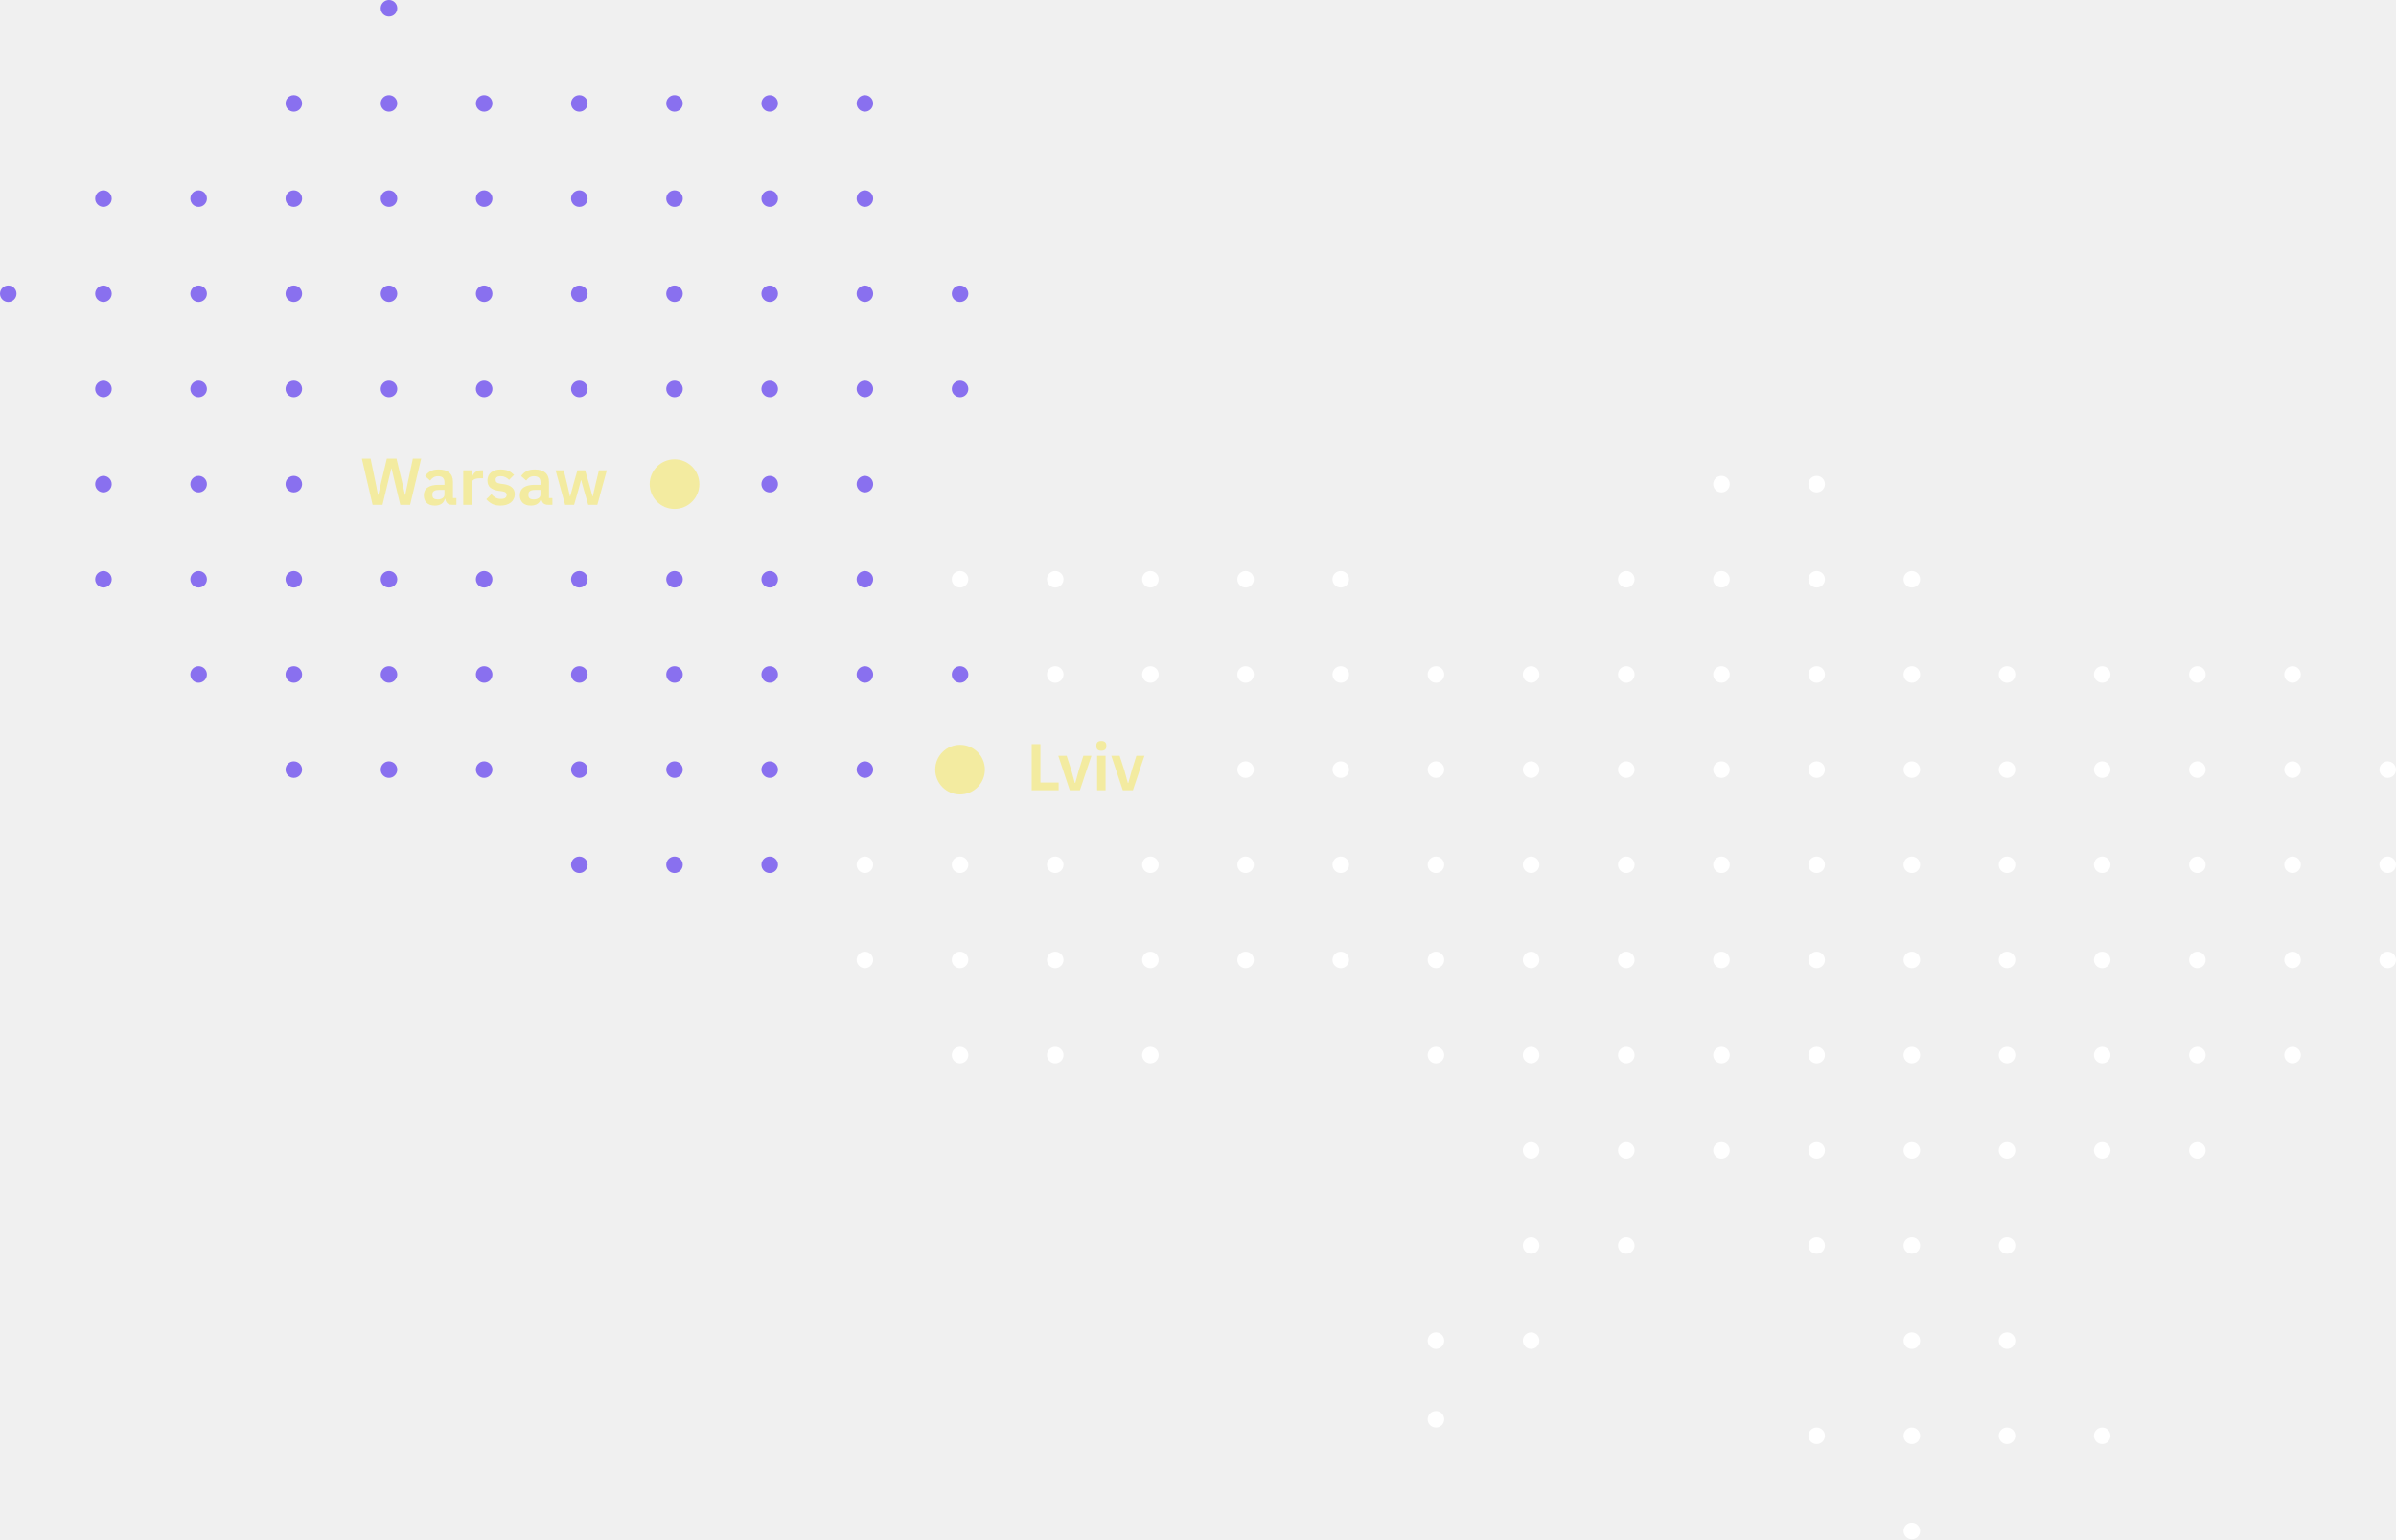
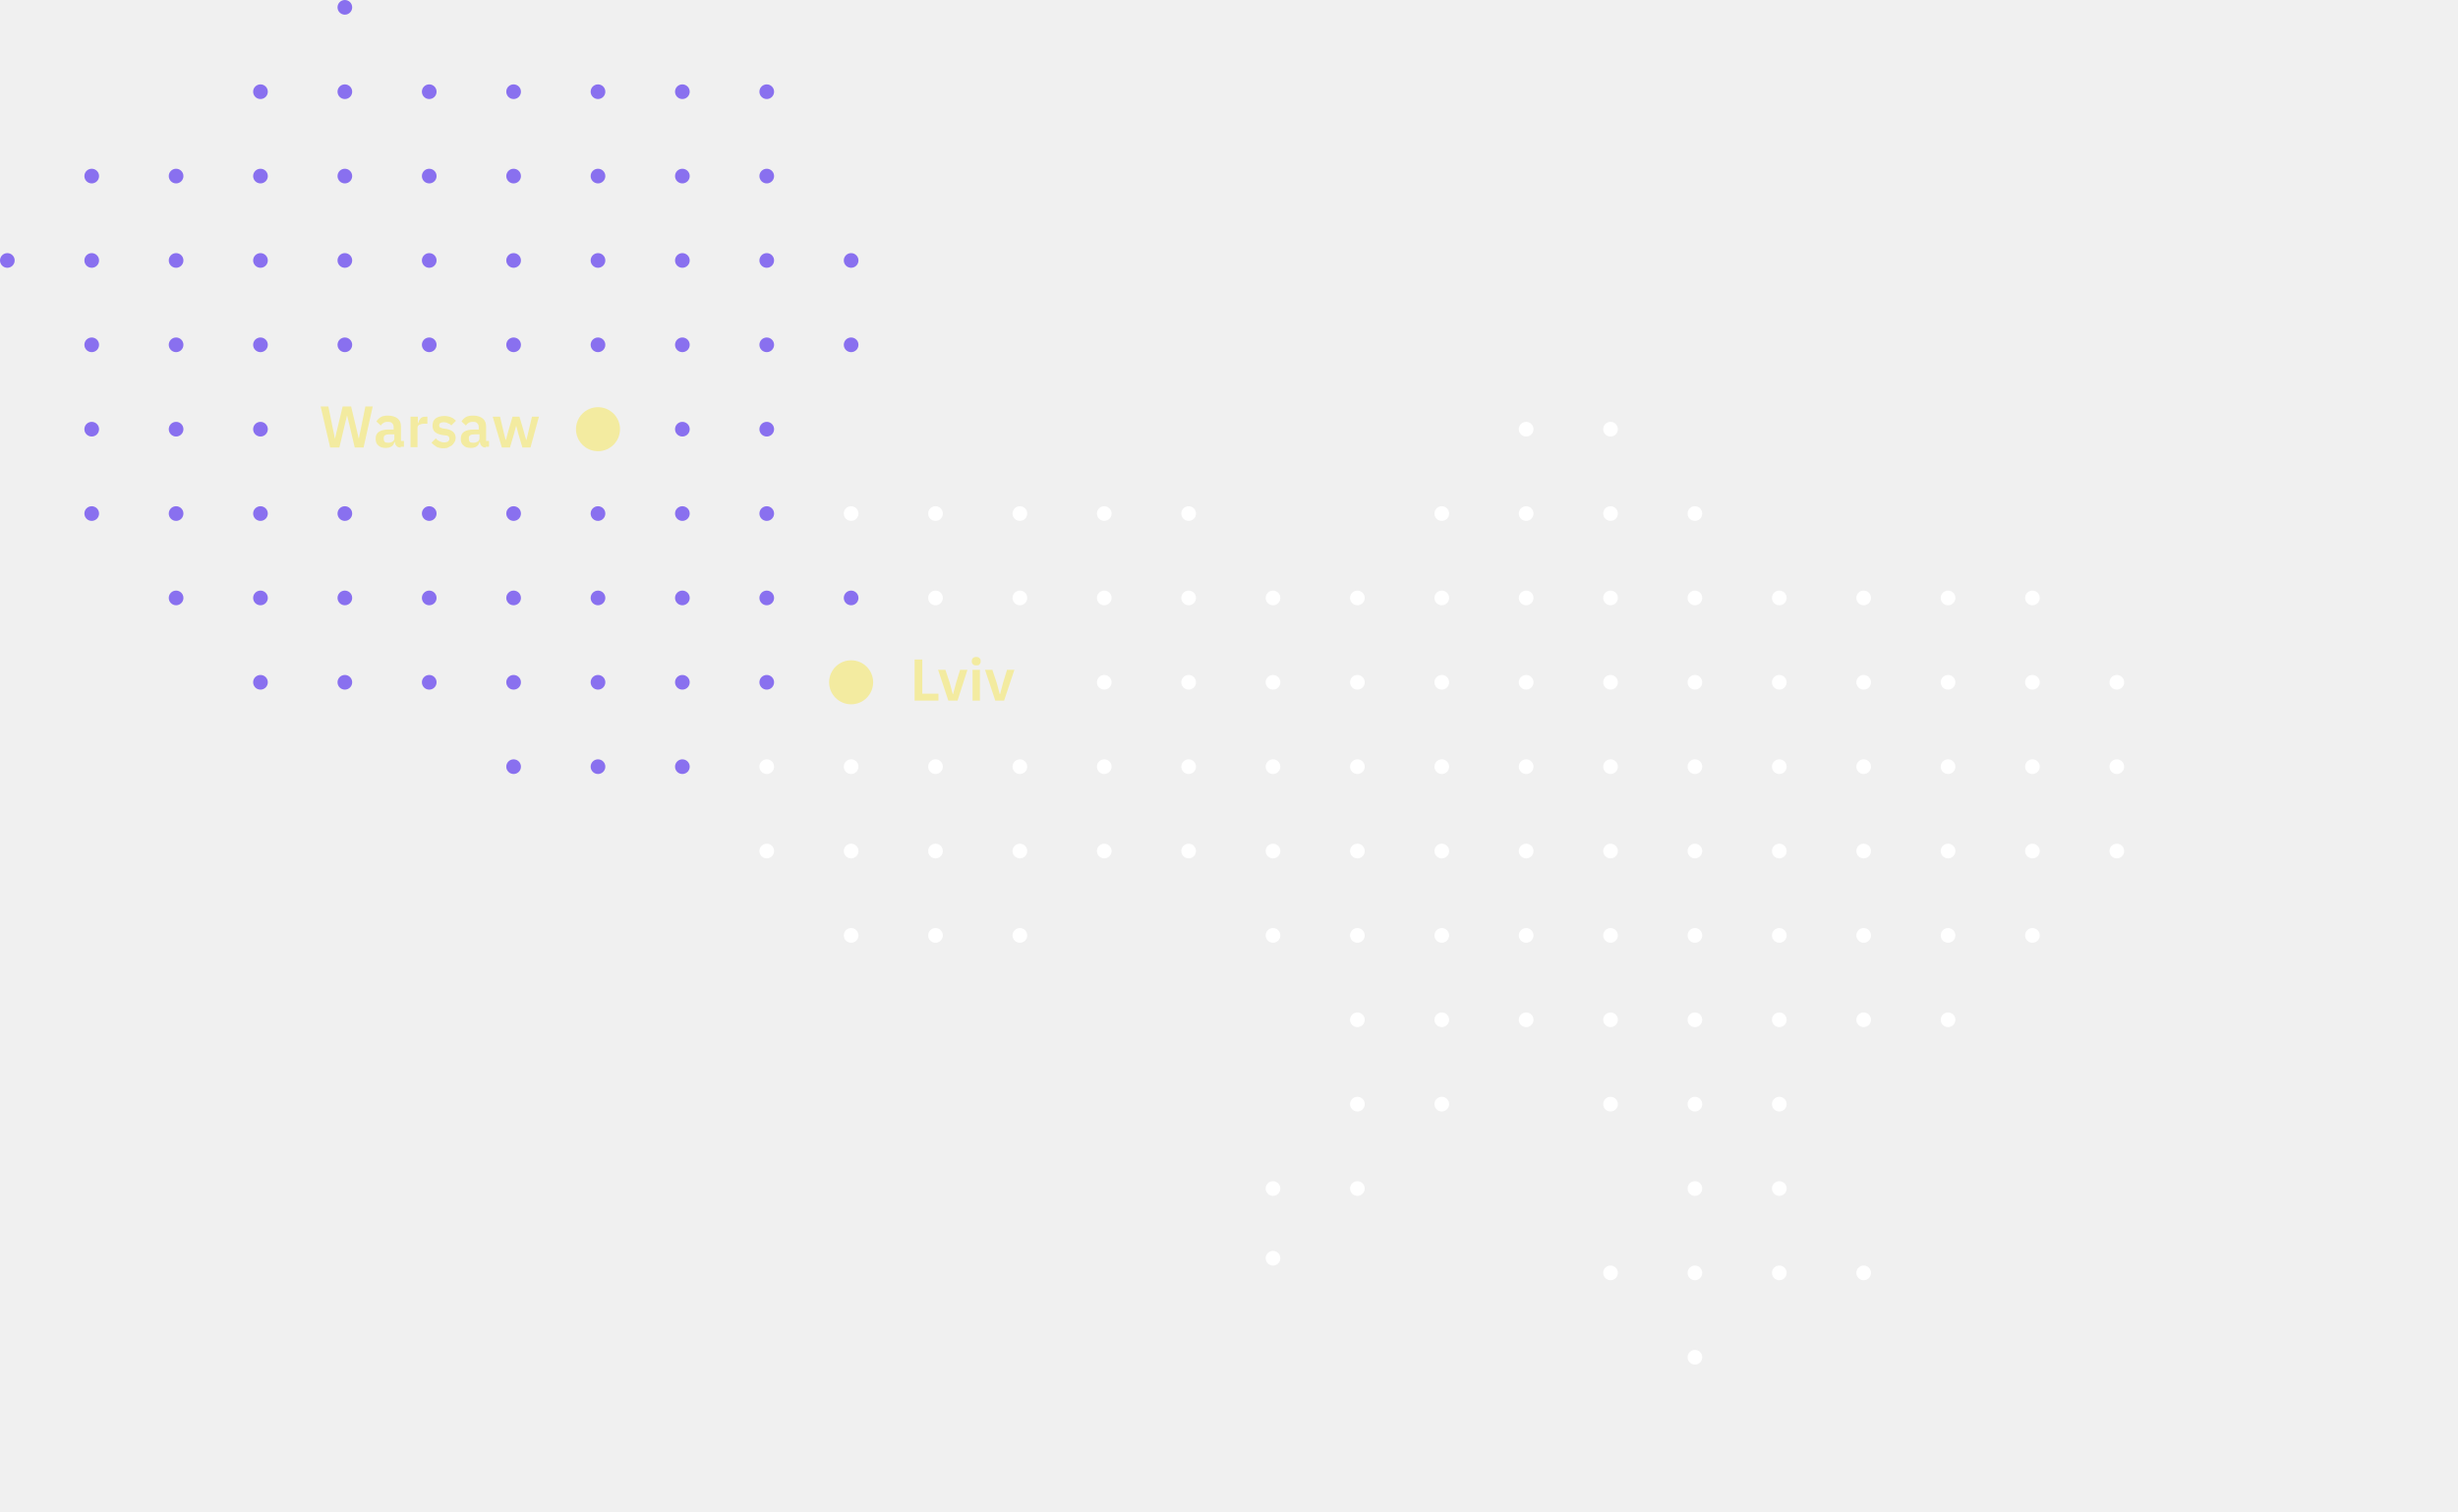
- <svg xmlns="http://www.w3.org/2000/svg" width="579" height="372" viewBox="0 0 579 372" fill="none">
-   <g clip-path="url(#clip0_1187_35817)">
-     <circle cx="232" cy="163" r="2" fill="#8970EF" />
-     <circle cx="209" cy="163" r="2" fill="#8970EF" />
-     <circle cx="186" cy="163" r="2" fill="#8970EF" />
-     <circle cx="163" cy="163" r="2" fill="#8970EF" />
-     <circle cx="140" cy="163" r="2" fill="#8970EF" />
-     <circle cx="117" cy="163" r="2" fill="#8970EF" />
-     <circle cx="94" cy="163" r="2" fill="#8970EF" />
-     <circle cx="71" cy="163" r="2" fill="#8970EF" />
-     <circle cx="71" cy="186" r="2" fill="#8970EF" />
-     <circle cx="48" cy="163" r="2" fill="#8970EF" />
-     <circle cx="163" cy="48" r="2" fill="#8970EF" />
-     <circle cx="140" cy="48" r="2" fill="#8970EF" />
-     <circle cx="94" cy="48" r="2" fill="#8970EF" />
-     <circle cx="94" cy="25" r="2" fill="#8970EF" />
-     <circle cx="94" cy="2" r="2" fill="#8970EF" />
-     <circle cx="71" cy="48" r="2" fill="#8970EF" />
-     <circle cx="71" cy="25" r="2" fill="#8970EF" />
-     <circle cx="186" cy="209" r="2" fill="#8970EF" />
-     <circle cx="163" cy="209" r="2" fill="#8970EF" />
-     <circle cx="140" cy="209" r="2" fill="#8970EF" />
-     <circle cx="163" cy="94" r="2" fill="#8970EF" />
-     <circle cx="140" cy="94" r="2" fill="#8970EF" />
-     <circle cx="94" cy="94" r="2" fill="#8970EF" />
-     <circle cx="71" cy="94" r="2" fill="#8970EF" />
-     <circle cx="48" cy="94" r="2" fill="#8970EF" />
-     <circle cx="2" cy="71" r="2" fill="#8970EF" />
-     <circle cx="25" cy="94" r="2" fill="#8970EF" />
-     <circle cx="71" cy="117" r="2" fill="#8970EF" />
-     <circle cx="48" cy="117" r="2" fill="#8970EF" />
-     <circle cx="25" cy="117" r="2" fill="#8970EF" />
-     <circle cx="117" cy="94" r="2" fill="#8970EF" />
-     <circle cx="209" cy="94" r="2" fill="#8970EF" />
-     <circle cx="186" cy="94" r="2" fill="#8970EF" />
-     <circle cx="232" cy="186" r="6" fill="#F3EBA0" />
-     <circle cx="209" cy="186" r="2" fill="#8970EF" />
-     <circle cx="186" cy="186" r="2" fill="#8970EF" />
-     <circle cx="163" cy="186" r="2" fill="#8970EF" />
-     <circle cx="140" cy="186" r="2" fill="#8970EF" />
-     <circle cx="117" cy="186" r="2" fill="#8970EF" />
-     <circle cx="94" cy="186" r="2" fill="#8970EF" />
-     <circle cx="163" cy="71" r="2" fill="#8970EF" />
-     <circle cx="140" cy="71" r="2" fill="#8970EF" />
-     <circle cx="94" cy="71" r="2" fill="#8970EF" />
-     <circle cx="71" cy="71" r="2" fill="#8970EF" />
-     <circle cx="48" cy="71" r="2" fill="#8970EF" />
-     <circle cx="48" cy="48" r="2" fill="#8970EF" />
-     <circle cx="25" cy="71" r="2" fill="#8970EF" />
-     <circle cx="25" cy="48" r="2" fill="#8970EF" />
-     <circle cx="117" cy="71" r="2" fill="#8970EF" />
-     <circle cx="117" cy="48" r="2" fill="#8970EF" />
-     <circle cx="209" cy="117" r="2" fill="#8970EF" />
-     <circle cx="186" cy="117" r="2" fill="#8970EF" />
-     <circle cx="163" cy="117" r="6" fill="#F3EBA0" />
-     <circle cx="232" cy="209" r="2" fill="white" />
-     <circle cx="209" cy="209" r="2" fill="white" />
-     <circle cx="232" cy="232" r="2" fill="white" />
-     <circle cx="209" cy="232" r="2" fill="white" />
-     <circle cx="232" cy="255" r="2" fill="white" />
-     <circle cx="347" cy="163" r="2" fill="white" />
-     <circle cx="347" cy="186" r="2" fill="white" />
-     <circle cx="347" cy="209" r="2" fill="white" />
-     <circle cx="347" cy="232" r="2" fill="white" />
-     <circle cx="347" cy="255" r="2" fill="white" />
-     <circle cx="462" cy="163" r="2" fill="white" />
-     <circle cx="462" cy="186" r="2" fill="white" />
-     <circle cx="462" cy="209" r="2" fill="white" />
-     <circle cx="462" cy="232" r="2" fill="white" />
-     <circle cx="462" cy="255" r="2" fill="white" />
-     <circle cx="462" cy="278" r="2" fill="white" />
-     <circle cx="462" cy="324" r="2" fill="white" />
-     <circle cx="347" cy="324" r="2" fill="white" />
-     <circle cx="347" cy="343" r="2" fill="white" />
-     <circle cx="462" cy="347" r="2" fill="white" />
-     <circle cx="439" cy="347" r="2" fill="white" />
-     <circle cx="462" cy="301" r="2" fill="white" />
-     <circle cx="255" cy="163" r="2" fill="white" />
-     <circle cx="255" cy="209" r="2" fill="white" />
-     <circle cx="255" cy="232" r="2" fill="white" />
-     <circle cx="255" cy="255" r="2" fill="white" />
-     <circle cx="370" cy="163" r="2" fill="white" />
-     <circle cx="370" cy="186" r="2" fill="white" />
-     <circle cx="370" cy="209" r="2" fill="white" />
-     <circle cx="370" cy="232" r="2" fill="white" />
-     <circle cx="370" cy="255" r="2" fill="white" />
-     <circle cx="370" cy="278" r="2" fill="white" />
-     <circle cx="485" cy="163" r="2" fill="white" />
-     <circle cx="485" cy="186" r="2" fill="white" />
-     <circle cx="485" cy="209" r="2" fill="white" />
-     <circle cx="485" cy="232" r="2" fill="white" />
-     <circle cx="485" cy="255" r="2" fill="white" />
-     <circle cx="485" cy="278" r="2" fill="white" />
-     <circle cx="485" cy="301" r="2" fill="white" />
-     <circle cx="485" cy="324" r="2" fill="white" />
-     <circle cx="370" cy="324" r="2" fill="white" />
-     <circle cx="485" cy="347" r="2" fill="white" />
-     <circle cx="462" cy="370" r="2" fill="white" />
-     <circle cx="278" cy="163" r="2" fill="white" />
-     <circle cx="278" cy="209" r="2" fill="white" />
-     <circle cx="278" cy="232" r="2" fill="white" />
-     <circle cx="278" cy="255" r="2" fill="white" />
-     <circle cx="393" cy="163" r="2" fill="white" />
-     <circle cx="393" cy="186" r="2" fill="white" />
-     <circle cx="393" cy="209" r="2" fill="white" />
-     <circle cx="393" cy="232" r="2" fill="white" />
-     <circle cx="393" cy="255" r="2" fill="white" />
-     <circle cx="393" cy="278" r="2" fill="white" />
-     <circle cx="393" cy="301" r="2" fill="white" />
-     <circle cx="370" cy="301" r="2" fill="white" />
-     <circle cx="508" cy="163" r="2" fill="white" />
-     <circle cx="508" cy="186" r="2" fill="white" />
-     <circle cx="508" cy="209" r="2" fill="white" />
-     <circle cx="508" cy="232" r="2" fill="white" />
-     <circle cx="508" cy="255" r="2" fill="white" />
-     <circle cx="508" cy="278" r="2" fill="white" />
-     <circle cx="531" cy="278" r="2" fill="white" />
-     <circle cx="508" cy="347" r="2" fill="white" />
-     <circle cx="301" cy="163" r="2" fill="white" />
-     <circle cx="301" cy="186" r="2" fill="white" />
-     <circle cx="301" cy="209" r="2" fill="white" />
-     <circle cx="301" cy="232" r="2" fill="white" />
-     <circle cx="416" cy="163" r="2" fill="white" />
-     <circle cx="416" cy="186" r="2" fill="white" />
-     <circle cx="416" cy="209" r="2" fill="white" />
-     <circle cx="416" cy="232" r="2" fill="white" />
-     <circle cx="416" cy="255" r="2" fill="white" />
-     <circle cx="416" cy="278" r="2" fill="white" />
-     <circle cx="531" cy="163" r="2" fill="white" />
-     <circle cx="531" cy="186" r="2" fill="white" />
-     <circle cx="531" cy="209" r="2" fill="white" />
-     <circle cx="531" cy="232" r="2" fill="white" />
-     <circle cx="531" cy="255" r="2" fill="white" />
-     <circle cx="324" cy="163" r="2" fill="white" />
-     <circle cx="324" cy="186" r="2" fill="white" />
-     <circle cx="324" cy="209" r="2" fill="white" />
-     <circle cx="324" cy="232" r="2" fill="white" />
-     <circle cx="439" cy="163" r="2" fill="white" />
-     <circle cx="439" cy="186" r="2" fill="white" />
-     <circle cx="439" cy="209" r="2" fill="white" />
-     <circle cx="439" cy="232" r="2" fill="white" />
-     <circle cx="439" cy="255" r="2" fill="white" />
-     <circle cx="439" cy="278" r="2" fill="white" />
-     <circle cx="439" cy="301" r="2" fill="white" />
-     <circle cx="554" cy="163" r="2" fill="white" />
-     <circle cx="554" cy="186" r="2" fill="white" />
-     <circle cx="554" cy="209" r="2" fill="white" />
-     <circle cx="554" cy="232" r="2" fill="white" />
-     <circle cx="554" cy="255" r="2" fill="white" />
-     <circle cx="577" cy="186" r="2" fill="white" />
-     <circle cx="577" cy="209" r="2" fill="white" />
-     <circle cx="577" cy="232" r="2" fill="white" />
-     <circle cx="232" cy="140" r="2" fill="white" />
-     <circle cx="209" cy="140" r="2" fill="#8970EF" />
-     <circle cx="186" cy="140" r="2" fill="#8970EF" />
-     <circle cx="163" cy="140" r="2" fill="#8970EF" />
-     <circle cx="140" cy="140" r="2" fill="#8970EF" />
-     <circle cx="117" cy="140" r="2" fill="#8970EF" />
-     <circle cx="94" cy="140" r="2" fill="#8970EF" />
-     <circle cx="71" cy="140" r="2" fill="#8970EF" />
-     <circle cx="48" cy="140" r="2" fill="#8970EF" />
-     <circle cx="25" cy="140" r="2" fill="#8970EF" />
-     <circle cx="163" cy="25" r="2" fill="#8970EF" />
-     <circle cx="140" cy="25" r="2" fill="#8970EF" />
-     <circle cx="117" cy="25" r="2" fill="#8970EF" />
-     <circle cx="209" cy="71" r="2" fill="#8970EF" />
-     <circle cx="232" cy="71" r="2" fill="#8970EF" />
-     <circle cx="232" cy="94" r="2" fill="#8970EF" />
-     <circle cx="186" cy="71" r="2" fill="#8970EF" />
-     <circle cx="186" cy="48" r="2" fill="#8970EF" />
-     <circle cx="209" cy="48" r="2" fill="#8970EF" />
-     <circle cx="186" cy="25" r="2" fill="#8970EF" />
-     <circle cx="209" cy="25" r="2" fill="#8970EF" />
-     <circle cx="393" cy="140" r="2" fill="white" />
-     <circle cx="255" cy="140" r="2" fill="white" />
-     <circle cx="416" cy="140" r="2" fill="white" />
-     <circle cx="416" cy="117" r="2" fill="white" />
-     <circle cx="278" cy="140" r="2" fill="white" />
-     <circle cx="439" cy="140" r="2" fill="white" />
-     <circle cx="439" cy="117" r="2" fill="white" />
-     <circle cx="301" cy="140" r="2" fill="white" />
-     <circle cx="462" cy="140" r="2" fill="white" />
-     <circle cx="324" cy="140" r="2" fill="white" />
-     <path d="M249.312 191V179.832H251.424V189.128H255.824V191H249.312ZM258.523 191L255.739 182.648H257.755L258.923 186.248L259.739 189.224H259.851L260.667 186.248L261.803 182.648H263.755L260.955 191H258.523ZM266.146 181.432C265.719 181.432 265.41 181.336 265.218 181.144C265.036 180.952 264.946 180.707 264.946 180.408V180.088C264.946 179.789 265.036 179.544 265.218 179.352C265.41 179.16 265.719 179.064 266.146 179.064C266.562 179.064 266.866 179.16 267.058 179.352C267.25 179.544 267.346 179.789 267.346 180.088V180.408C267.346 180.707 267.25 180.952 267.058 181.144C266.866 181.336 266.562 181.432 266.146 181.432ZM265.122 182.648H267.17V191H265.122V182.648ZM271.335 191L268.551 182.648H270.567L271.735 186.248L272.551 189.224H272.663L273.479 186.248L274.615 182.648H276.567L273.767 191H271.335Z" fill="#F3EBA0" />
-     <path d="M90.039 122L87.447 110.832H89.559L90.663 116.192L91.351 119.616H91.399L92.199 116.192L93.479 110.832H95.815L97.095 116.192L97.879 119.616H97.927L98.631 116.192L99.767 110.832H101.783L99.111 122H96.727L95.303 116.096L94.615 113.152H94.583L93.863 116.096L92.439 122H90.039ZM109.156 122C108.708 122 108.351 121.872 108.084 121.616C107.828 121.349 107.668 120.997 107.604 120.56H107.508C107.369 121.104 107.087 121.515 106.66 121.792C106.233 122.059 105.705 122.192 105.076 122.192C104.223 122.192 103.567 121.968 103.108 121.52C102.649 121.072 102.42 120.475 102.42 119.728C102.42 118.864 102.729 118.224 103.348 117.808C103.967 117.381 104.847 117.168 105.988 117.168H107.412V116.56C107.412 116.091 107.289 115.728 107.044 115.472C106.799 115.216 106.404 115.088 105.86 115.088C105.38 115.088 104.991 115.195 104.692 115.408C104.404 115.611 104.159 115.856 103.956 116.144L102.74 115.056C103.049 114.576 103.46 114.192 103.972 113.904C104.484 113.605 105.161 113.456 106.004 113.456C107.135 113.456 107.993 113.712 108.58 114.224C109.167 114.736 109.46 115.472 109.46 116.432V120.368H110.292V122H109.156ZM105.764 120.704C106.223 120.704 106.612 120.603 106.932 120.4C107.252 120.197 107.412 119.899 107.412 119.504V118.4H106.1C105.033 118.4 104.5 118.741 104.5 119.424V119.696C104.5 120.037 104.607 120.293 104.82 120.464C105.044 120.624 105.359 120.704 105.764 120.704ZM111.95 122V113.648H113.998V115.376H114.078C114.131 115.152 114.211 114.939 114.318 114.736C114.435 114.523 114.584 114.336 114.766 114.176C114.947 114.016 115.16 113.888 115.406 113.792C115.662 113.696 115.955 113.648 116.286 113.648H116.734V115.584H116.094C115.4 115.584 114.878 115.685 114.526 115.888C114.174 116.091 113.998 116.421 113.998 116.88V122H111.95ZM120.967 122.192C120.167 122.192 119.495 122.059 118.951 121.792C118.407 121.515 117.927 121.136 117.511 120.656L118.759 119.44C119.068 119.792 119.404 120.069 119.767 120.272C120.14 120.475 120.567 120.576 121.047 120.576C121.538 120.576 121.89 120.491 122.103 120.32C122.327 120.149 122.439 119.915 122.439 119.616C122.439 119.371 122.359 119.179 122.199 119.04C122.05 118.891 121.788 118.789 121.415 118.736L120.583 118.624C119.676 118.507 118.983 118.251 118.503 117.856C118.034 117.451 117.799 116.864 117.799 116.096C117.799 115.691 117.874 115.328 118.023 115.008C118.172 114.677 118.386 114.4 118.663 114.176C118.94 113.941 119.271 113.765 119.655 113.648C120.05 113.52 120.487 113.456 120.967 113.456C121.372 113.456 121.73 113.488 122.039 113.552C122.359 113.605 122.647 113.691 122.903 113.808C123.159 113.915 123.394 114.053 123.607 114.224C123.82 114.384 124.028 114.565 124.231 114.768L123.031 115.968C122.786 115.712 122.492 115.499 122.151 115.328C121.81 115.157 121.436 115.072 121.031 115.072C120.583 115.072 120.258 115.152 120.055 115.312C119.863 115.472 119.767 115.68 119.767 115.936C119.767 116.213 119.847 116.427 120.007 116.576C120.178 116.715 120.46 116.816 120.855 116.88L121.703 116.992C123.506 117.248 124.407 118.069 124.407 119.456C124.407 119.861 124.322 120.235 124.151 120.576C123.991 120.907 123.762 121.195 123.463 121.44C123.164 121.675 122.802 121.861 122.375 122C121.959 122.128 121.49 122.192 120.967 122.192ZM132.359 122C131.911 122 131.554 121.872 131.287 121.616C131.031 121.349 130.871 120.997 130.807 120.56H130.711C130.573 121.104 130.29 121.515 129.863 121.792C129.437 122.059 128.909 122.192 128.279 122.192C127.426 122.192 126.77 121.968 126.311 121.52C125.853 121.072 125.623 120.475 125.623 119.728C125.623 118.864 125.933 118.224 126.551 117.808C127.17 117.381 128.05 117.168 129.191 117.168H130.615V116.56C130.615 116.091 130.493 115.728 130.247 115.472C130.002 115.216 129.607 115.088 129.063 115.088C128.583 115.088 128.194 115.195 127.895 115.408C127.607 115.611 127.362 115.856 127.159 116.144L125.943 115.056C126.253 114.576 126.663 114.192 127.175 113.904C127.687 113.605 128.365 113.456 129.207 113.456C130.338 113.456 131.197 113.712 131.783 114.224C132.37 114.736 132.663 115.472 132.663 116.432V120.368H133.495V122H132.359ZM128.967 120.704C129.426 120.704 129.815 120.603 130.135 120.4C130.455 120.197 130.615 119.899 130.615 119.504V118.4H129.303C128.237 118.4 127.703 118.741 127.703 119.424V119.696C127.703 120.037 127.81 120.293 128.023 120.464C128.247 120.624 128.562 120.704 128.967 120.704ZM134.259 113.648H136.227L137.075 117.088L137.731 119.952H137.795L138.563 117.088L139.539 113.648H141.395L142.403 117.088L143.187 119.952H143.251L143.907 117.088L144.739 113.648H146.643L144.355 122H142.147L141.075 118.32L140.451 116.048H140.403L139.795 118.32L138.739 122H136.563L134.259 113.648Z" fill="#F3EBA0" />
+ <svg xmlns="http://www.w3.org/2000/svg" xmlns:xlink="http://www.w3.org/1999/xlink" version="1.1" id="Слой_1" x="0px" y="0px" width="670px" height="412px" viewBox="0 0 670 412" style="enable-background:new 0 0 670 412;" xml:space="preserve">
+   <style type="text/css">
+ 	.st0{clip-path:url(#SVGID_2_);}
+ 	.st1{fill:#8970EF;}
+ 	.st2{fill:#F3EBA0;}
+ 	.st3{fill:#FFFFFF;}
+ </style>
+   <g>
+     <defs>
+       <rect id="SVGID_1_" width="579" height="372" />
+     </defs>
+     <clipPath id="SVGID_2_">
+       <use xlink:href="#SVGID_1_" style="overflow:visible;" />
+     </clipPath>
+     <g class="st0">
+       <circle class="st1" cx="232" cy="163" r="2" />
+       <circle class="st1" cx="209" cy="163" r="2" />
+       <circle class="st1" cx="186" cy="163" r="2" />
+       <circle class="st1" cx="163" cy="163" r="2" />
+       <circle class="st1" cx="140" cy="163" r="2" />
+       <circle class="st1" cx="117" cy="163" r="2" />
+       <circle class="st1" cx="94" cy="163" r="2" />
+       <circle class="st1" cx="71" cy="163" r="2" />
+       <circle class="st1" cx="71" cy="186" r="2" />
+       <circle class="st1" cx="48" cy="163" r="2" />
+       <circle class="st1" cx="163" cy="48" r="2" />
+       <circle class="st1" cx="140" cy="48" r="2" />
+       <circle class="st1" cx="94" cy="48" r="2" />
+       <circle class="st1" cx="94" cy="25" r="2" />
+       <circle class="st1" cx="94" cy="2" r="2" />
+       <circle class="st1" cx="71" cy="48" r="2" />
+       <circle class="st1" cx="71" cy="25" r="2" />
+       <circle class="st1" cx="186" cy="209" r="2" />
+       <circle class="st1" cx="163" cy="209" r="2" />
+       <circle class="st1" cx="140" cy="209" r="2" />
+       <circle class="st1" cx="163" cy="94" r="2" />
+       <circle class="st1" cx="140" cy="94" r="2" />
+       <circle class="st1" cx="94" cy="94" r="2" />
+       <circle class="st1" cx="71" cy="94" r="2" />
+       <circle class="st1" cx="48" cy="94" r="2" />
+       <circle class="st1" cx="2" cy="71" r="2" />
+       <circle class="st1" cx="25" cy="94" r="2" />
+       <circle class="st1" cx="71" cy="117" r="2" />
+       <circle class="st1" cx="48" cy="117" r="2" />
+       <circle class="st1" cx="25" cy="117" r="2" />
+       <circle class="st1" cx="117" cy="94" r="2" />
+       <circle class="st1" cx="209" cy="94" r="2" />
+       <circle class="st1" cx="186" cy="94" r="2" />
+       <circle class="st2" cx="232" cy="186" r="6" />
+       <circle class="st1" cx="209" cy="186" r="2" />
+       <circle class="st1" cx="186" cy="186" r="2" />
+       <circle class="st1" cx="163" cy="186" r="2" />
+       <circle class="st1" cx="140" cy="186" r="2" />
+       <circle class="st1" cx="117" cy="186" r="2" />
+       <circle class="st1" cx="94" cy="186" r="2" />
+       <circle class="st1" cx="163" cy="71" r="2" />
+       <circle class="st1" cx="140" cy="71" r="2" />
+       <circle class="st1" cx="94" cy="71" r="2" />
+       <circle class="st1" cx="71" cy="71" r="2" />
+       <circle class="st1" cx="48" cy="71" r="2" />
+       <circle class="st1" cx="48" cy="48" r="2" />
+       <circle class="st1" cx="25" cy="71" r="2" />
+       <circle class="st1" cx="25" cy="48" r="2" />
+       <circle class="st1" cx="117" cy="71" r="2" />
+       <circle class="st1" cx="117" cy="48" r="2" />
+       <circle class="st1" cx="209" cy="117" r="2" />
+       <circle class="st1" cx="186" cy="117" r="2" />
+       <circle class="st2" cx="163" cy="117" r="6" />
+       <circle class="st3" cx="232" cy="209" r="2" />
+       <circle class="st3" cx="209" cy="209" r="2" />
+       <circle class="st3" cx="232" cy="232" r="2" />
+       <circle class="st3" cx="209" cy="232" r="2" />
+       <circle class="st3" cx="232" cy="255" r="2" />
+       <circle class="st3" cx="347" cy="163" r="2" />
+       <circle class="st3" cx="347" cy="186" r="2" />
+       <circle class="st3" cx="347" cy="209" r="2" />
+       <circle class="st3" cx="347" cy="232" r="2" />
+       <circle class="st3" cx="347" cy="255" r="2" />
+       <circle class="st3" cx="462" cy="163" r="2" />
+       <circle class="st3" cx="462" cy="186" r="2" />
+       <circle class="st3" cx="462" cy="209" r="2" />
+       <circle class="st3" cx="462" cy="232" r="2" />
+       <circle class="st3" cx="462" cy="255" r="2" />
+       <circle class="st3" cx="462" cy="278" r="2" />
+       <circle class="st3" cx="462" cy="324" r="2" />
+       <circle class="st3" cx="347" cy="324" r="2" />
+       <circle class="st3" cx="347" cy="343" r="2" />
+       <circle class="st3" cx="462" cy="347" r="2" />
+       <circle class="st3" cx="439" cy="347" r="2" />
+       <circle class="st3" cx="462" cy="301" r="2" />
+       <circle class="st3" cx="255" cy="163" r="2" />
+       <circle class="st3" cx="255" cy="209" r="2" />
+       <circle class="st3" cx="255" cy="232" r="2" />
+       <circle class="st3" cx="255" cy="255" r="2" />
+       <circle class="st3" cx="370" cy="163" r="2" />
+       <circle class="st3" cx="370" cy="186" r="2" />
+       <circle class="st3" cx="370" cy="209" r="2" />
+       <circle class="st3" cx="370" cy="232" r="2" />
+       <circle class="st3" cx="370" cy="255" r="2" />
+       <circle class="st3" cx="370" cy="278" r="2" />
+       <circle class="st3" cx="485" cy="163" r="2" />
+       <circle class="st3" cx="485" cy="186" r="2" />
+       <circle class="st3" cx="485" cy="209" r="2" />
+       <circle class="st3" cx="485" cy="232" r="2" />
+       <circle class="st3" cx="485" cy="255" r="2" />
+       <circle class="st3" cx="485" cy="278" r="2" />
+       <circle class="st3" cx="485" cy="301" r="2" />
+       <circle class="st3" cx="485" cy="324" r="2" />
+       <circle class="st3" cx="370" cy="324" r="2" />
+       <circle class="st3" cx="485" cy="347" r="2" />
+       <circle class="st3" cx="462" cy="370" r="2" />
+       <circle class="st3" cx="278" cy="163" r="2" />
+       <circle class="st3" cx="278" cy="209" r="2" />
+       <circle class="st3" cx="278" cy="232" r="2" />
+       <circle class="st3" cx="278" cy="255" r="2" />
+       <circle class="st3" cx="393" cy="163" r="2" />
+       <circle class="st3" cx="393" cy="186" r="2" />
+       <circle class="st3" cx="393" cy="209" r="2" />
+       <circle class="st3" cx="393" cy="232" r="2" />
+       <circle class="st3" cx="393" cy="255" r="2" />
+       <circle class="st3" cx="393" cy="278" r="2" />
+       <circle class="st3" cx="393" cy="301" r="2" />
+       <circle class="st3" cx="370" cy="301" r="2" />
+       <circle class="st3" cx="508" cy="163" r="2" />
+       <circle class="st3" cx="508" cy="186" r="2" />
+       <circle class="st3" cx="508" cy="209" r="2" />
+       <circle class="st3" cx="508" cy="232" r="2" />
+       <circle class="st3" cx="508" cy="255" r="2" />
+       <circle class="st3" cx="508" cy="278" r="2" />
+       <circle class="st3" cx="531" cy="278" r="2" />
+       <circle class="st3" cx="508" cy="347" r="2" />
+       <circle class="st3" cx="301" cy="163" r="2" />
+       <circle class="st3" cx="301" cy="186" r="2" />
+       <circle class="st3" cx="301" cy="209" r="2" />
+       <circle class="st3" cx="301" cy="232" r="2" />
+       <circle class="st3" cx="416" cy="163" r="2" />
+       <circle class="st3" cx="416" cy="186" r="2" />
+       <circle class="st3" cx="416" cy="209" r="2" />
+       <circle class="st3" cx="416" cy="232" r="2" />
+       <circle class="st3" cx="416" cy="255" r="2" />
+       <circle class="st3" cx="416" cy="278" r="2" />
+       <circle class="st3" cx="531" cy="163" r="2" />
+       <circle class="st3" cx="531" cy="186" r="2" />
+       <circle class="st3" cx="531" cy="209" r="2" />
+       <circle class="st3" cx="531" cy="232" r="2" />
+       <circle class="st3" cx="531" cy="255" r="2" />
+       <circle class="st3" cx="324" cy="163" r="2" />
+       <circle class="st3" cx="324" cy="186" r="2" />
+       <circle class="st3" cx="324" cy="209" r="2" />
+       <circle class="st3" cx="324" cy="232" r="2" />
+       <circle class="st3" cx="439" cy="163" r="2" />
+       <circle class="st3" cx="439" cy="186" r="2" />
+       <circle class="st3" cx="439" cy="209" r="2" />
+       <circle class="st3" cx="439" cy="232" r="2" />
+       <circle class="st3" cx="439" cy="255" r="2" />
+       <circle class="st3" cx="439" cy="278" r="2" />
+       <circle class="st3" cx="439" cy="301" r="2" />
+       <circle class="st3" cx="554" cy="163" r="2" />
+       <circle class="st3" cx="554" cy="186" r="2" />
+       <circle class="st3" cx="554" cy="209" r="2" />
+       <circle class="st3" cx="554" cy="232" r="2" />
+       <circle class="st3" cx="554" cy="255" r="2" />
+       <circle class="st3" cx="577" cy="186" r="2" />
+       <circle class="st3" cx="577" cy="209" r="2" />
+       <circle class="st3" cx="577" cy="232" r="2" />
+       <circle class="st3" cx="232" cy="140" r="2" />
+       <circle class="st1" cx="209" cy="140" r="2" />
+       <circle class="st1" cx="186" cy="140" r="2" />
+       <circle class="st1" cx="163" cy="140" r="2" />
+       <circle class="st1" cx="140" cy="140" r="2" />
+       <circle class="st1" cx="117" cy="140" r="2" />
+       <circle class="st1" cx="94" cy="140" r="2" />
+       <circle class="st1" cx="71" cy="140" r="2" />
+       <circle class="st1" cx="48" cy="140" r="2" />
+       <circle class="st1" cx="25" cy="140" r="2" />
+       <circle class="st1" cx="163" cy="25" r="2" />
+       <circle class="st1" cx="140" cy="25" r="2" />
+       <circle class="st1" cx="117" cy="25" r="2" />
+       <circle class="st1" cx="209" cy="71" r="2" />
+       <circle class="st1" cx="232" cy="71" r="2" />
+       <circle class="st1" cx="232" cy="94" r="2" />
+       <circle class="st1" cx="186" cy="71" r="2" />
+       <circle class="st1" cx="186" cy="48" r="2" />
+       <circle class="st1" cx="209" cy="48" r="2" />
+       <circle class="st1" cx="186" cy="25" r="2" />
+       <circle class="st1" cx="209" cy="25" r="2" />
+       <circle class="st3" cx="393" cy="140" r="2" />
+       <circle class="st3" cx="255" cy="140" r="2" />
+       <circle class="st3" cx="416" cy="140" r="2" />
+       <circle class="st3" cx="416" cy="117" r="2" />
+       <circle class="st3" cx="278" cy="140" r="2" />
+       <circle class="st3" cx="439" cy="140" r="2" />
+       <circle class="st3" cx="439" cy="117" r="2" />
+       <circle class="st3" cx="301" cy="140" r="2" />
+       <circle class="st3" cx="462" cy="140" r="2" />
+       <circle class="st3" cx="324" cy="140" r="2" />
+       <path class="st2" d="M249.3,191v-11.2h2.1v9.3h4.4v1.9H249.3z M258.5,191l-2.8-8.4h2l1.2,3.6l0.8,3h0.1l0.8-3l1.1-3.6h2L261,191    H258.5z M266.1,181.4c-0.4,0-0.7-0.1-0.9-0.3c-0.2-0.2-0.3-0.4-0.3-0.7v-0.3c0-0.3,0.1-0.5,0.3-0.7c0.2-0.2,0.5-0.3,0.9-0.3    c0.4,0,0.7,0.1,0.9,0.3c0.2,0.2,0.3,0.4,0.3,0.7v0.3c0,0.3-0.1,0.5-0.3,0.7C266.9,181.3,266.6,181.4,266.1,181.4z M265.1,182.6h2    v8.4h-2V182.6z M271.3,191l-2.8-8.4h2l1.2,3.6l0.8,3h0.1l0.8-3l1.1-3.6h2l-2.8,8.4H271.3z" />
+       <path class="st2" d="M90,122l-2.6-11.2h2.1l1.1,5.4l0.7,3.4h0l0.8-3.4l1.3-5.4h2.3l1.3,5.4l0.8,3.4h0l0.7-3.4l1.1-5.4h2L99.1,122    h-2.4l-1.4-5.9l-0.7-2.9h0l-0.7,2.9l-1.4,5.9H90z M109.2,122c-0.4,0-0.8-0.1-1.1-0.4c-0.3-0.3-0.4-0.6-0.5-1.1h-0.1    c-0.1,0.5-0.4,1-0.8,1.2c-0.4,0.3-1,0.4-1.6,0.4c-0.9,0-1.5-0.2-2-0.7c-0.5-0.4-0.7-1-0.7-1.8c0-0.9,0.3-1.5,0.9-1.9    c0.6-0.4,1.5-0.6,2.6-0.6h1.4v-0.6c0-0.5-0.1-0.8-0.4-1.1c-0.2-0.3-0.6-0.4-1.2-0.4c-0.5,0-0.9,0.1-1.2,0.3    c-0.3,0.2-0.5,0.4-0.7,0.7l-1.2-1.1c0.3-0.5,0.7-0.9,1.2-1.2c0.5-0.3,1.2-0.4,2-0.4c1.1,0,2,0.3,2.6,0.8c0.6,0.5,0.9,1.2,0.9,2.2    v3.9h0.8v1.6H109.2z M105.8,120.7c0.5,0,0.8-0.1,1.2-0.3c0.3-0.2,0.5-0.5,0.5-0.9v-1.1h-1.3c-1.1,0-1.6,0.3-1.6,1v0.3    c0,0.3,0.1,0.6,0.3,0.8C105,120.6,105.4,120.7,105.8,120.7z M111.9,122v-8.4h2v1.7h0.1c0.1-0.2,0.1-0.4,0.2-0.6    c0.1-0.2,0.3-0.4,0.4-0.6c0.2-0.2,0.4-0.3,0.6-0.4c0.3-0.1,0.5-0.1,0.9-0.1h0.4v1.9h-0.6c-0.7,0-1.2,0.1-1.6,0.3s-0.5,0.5-0.5,1    v5.1H111.9z M121,122.2c-0.8,0-1.5-0.1-2-0.4c-0.5-0.3-1-0.7-1.4-1.1l1.2-1.2c0.3,0.4,0.6,0.6,1,0.8c0.4,0.2,0.8,0.3,1.3,0.3    c0.5,0,0.8-0.1,1.1-0.3c0.2-0.2,0.3-0.4,0.3-0.7c0-0.2-0.1-0.4-0.2-0.6c-0.1-0.1-0.4-0.3-0.8-0.3l-0.8-0.1    c-0.9-0.1-1.6-0.4-2.1-0.8c-0.5-0.4-0.7-1-0.7-1.8c0-0.4,0.1-0.8,0.2-1.1c0.1-0.3,0.4-0.6,0.6-0.8c0.3-0.2,0.6-0.4,1-0.5    c0.4-0.1,0.8-0.2,1.3-0.2c0.4,0,0.8,0,1.1,0.1c0.3,0.1,0.6,0.1,0.9,0.3c0.3,0.1,0.5,0.2,0.7,0.4c0.2,0.2,0.4,0.3,0.6,0.5L123,116    c-0.2-0.3-0.5-0.5-0.9-0.6c-0.3-0.2-0.7-0.3-1.1-0.3c-0.4,0-0.8,0.1-1,0.2c-0.2,0.2-0.3,0.4-0.3,0.6c0,0.3,0.1,0.5,0.2,0.6    c0.2,0.1,0.5,0.2,0.8,0.3l0.8,0.1c1.8,0.3,2.7,1.1,2.7,2.5c0,0.4-0.1,0.8-0.3,1.1c-0.2,0.3-0.4,0.6-0.7,0.9    c-0.3,0.2-0.7,0.4-1.1,0.6C122,122.1,121.5,122.2,121,122.2z M132.4,122c-0.4,0-0.8-0.1-1.1-0.4c-0.3-0.3-0.4-0.6-0.5-1.1h-0.1    c-0.1,0.5-0.4,1-0.8,1.2c-0.4,0.3-1,0.4-1.6,0.4c-0.9,0-1.5-0.2-2-0.7c-0.5-0.4-0.7-1-0.7-1.8c0-0.9,0.3-1.5,0.9-1.9    c0.6-0.4,1.5-0.6,2.6-0.6h1.4v-0.6c0-0.5-0.1-0.8-0.4-1.1c-0.2-0.3-0.6-0.4-1.2-0.4c-0.5,0-0.9,0.1-1.2,0.3    c-0.3,0.2-0.5,0.4-0.7,0.7l-1.2-1.1c0.3-0.5,0.7-0.9,1.2-1.2c0.5-0.3,1.2-0.4,2-0.4c1.1,0,2,0.3,2.6,0.8c0.6,0.5,0.9,1.2,0.9,2.2    v3.9h0.8v1.6H132.4z M129,120.7c0.5,0,0.8-0.1,1.2-0.3c0.3-0.2,0.5-0.5,0.5-0.9v-1.1h-1.3c-1.1,0-1.6,0.3-1.6,1v0.3    c0,0.3,0.1,0.6,0.3,0.8C128.2,120.6,128.6,120.7,129,120.7z M134.3,113.6h2l0.8,3.4l0.7,2.9h0.1l0.8-2.9l1-3.4h1.9l1,3.4l0.8,2.9    h0.1l0.7-2.9l0.8-3.4h1.9l-2.3,8.4h-2.2l-1.1-3.7l-0.6-2.3h0l-0.6,2.3l-1.1,3.7h-2.2L134.3,113.6z" />
+     </g>
  </g>
-   <defs>
-     <clipPath id="clip0_1187_35817">
-       <rect width="579" height="372" fill="white" />
-     </clipPath>
-   </defs>
</svg>
